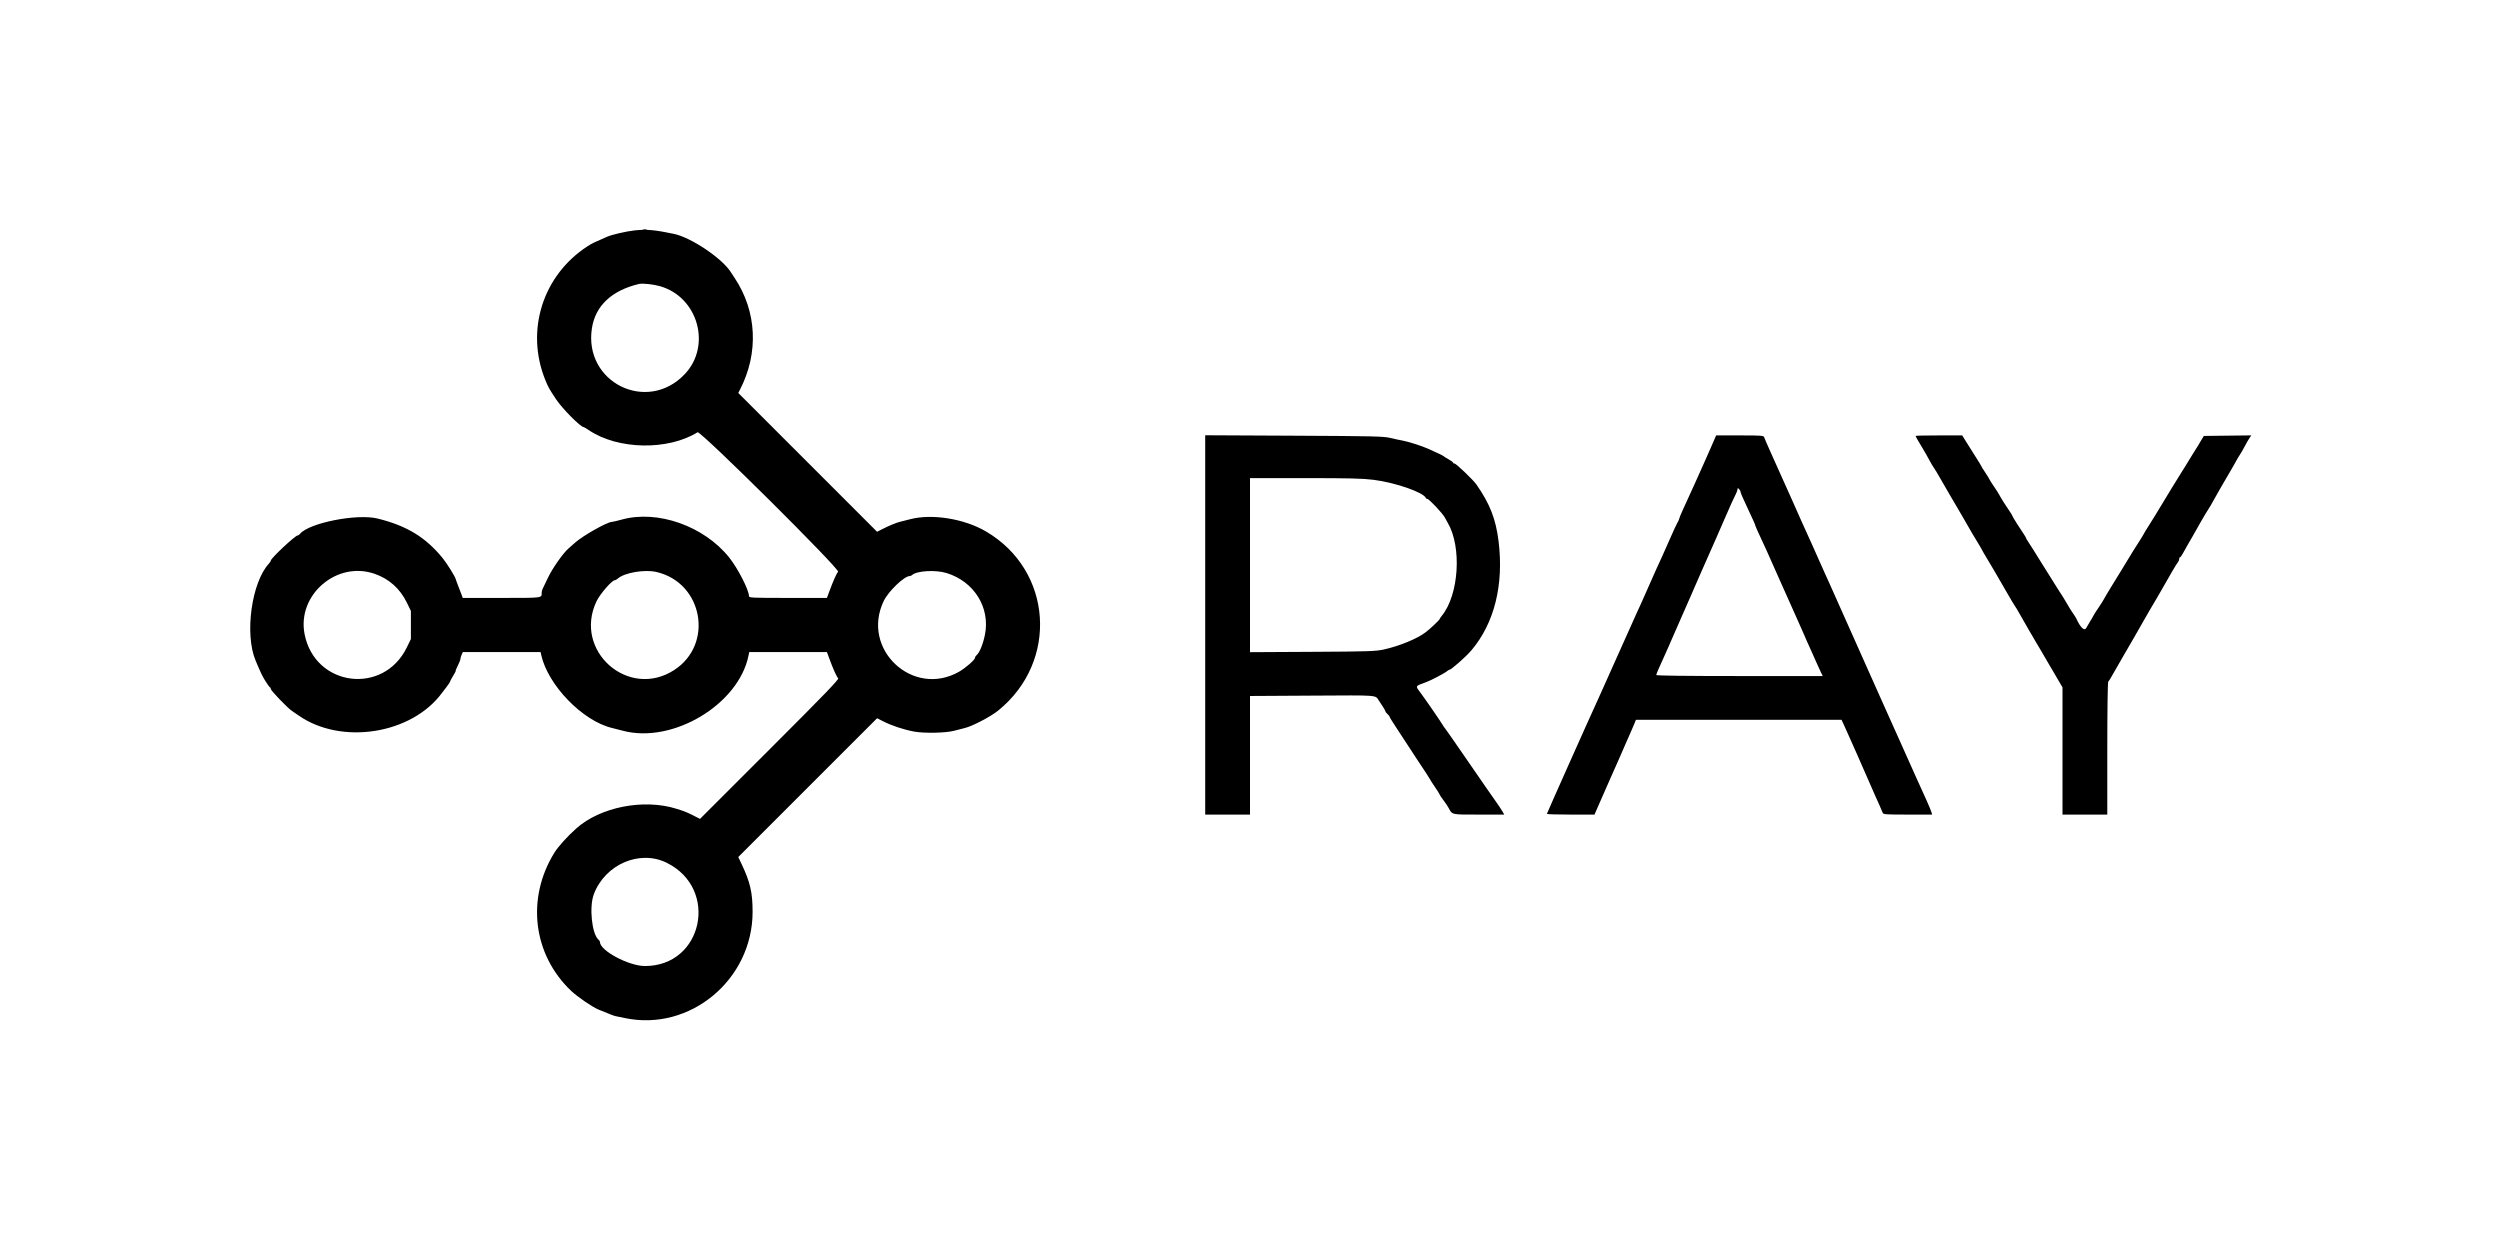
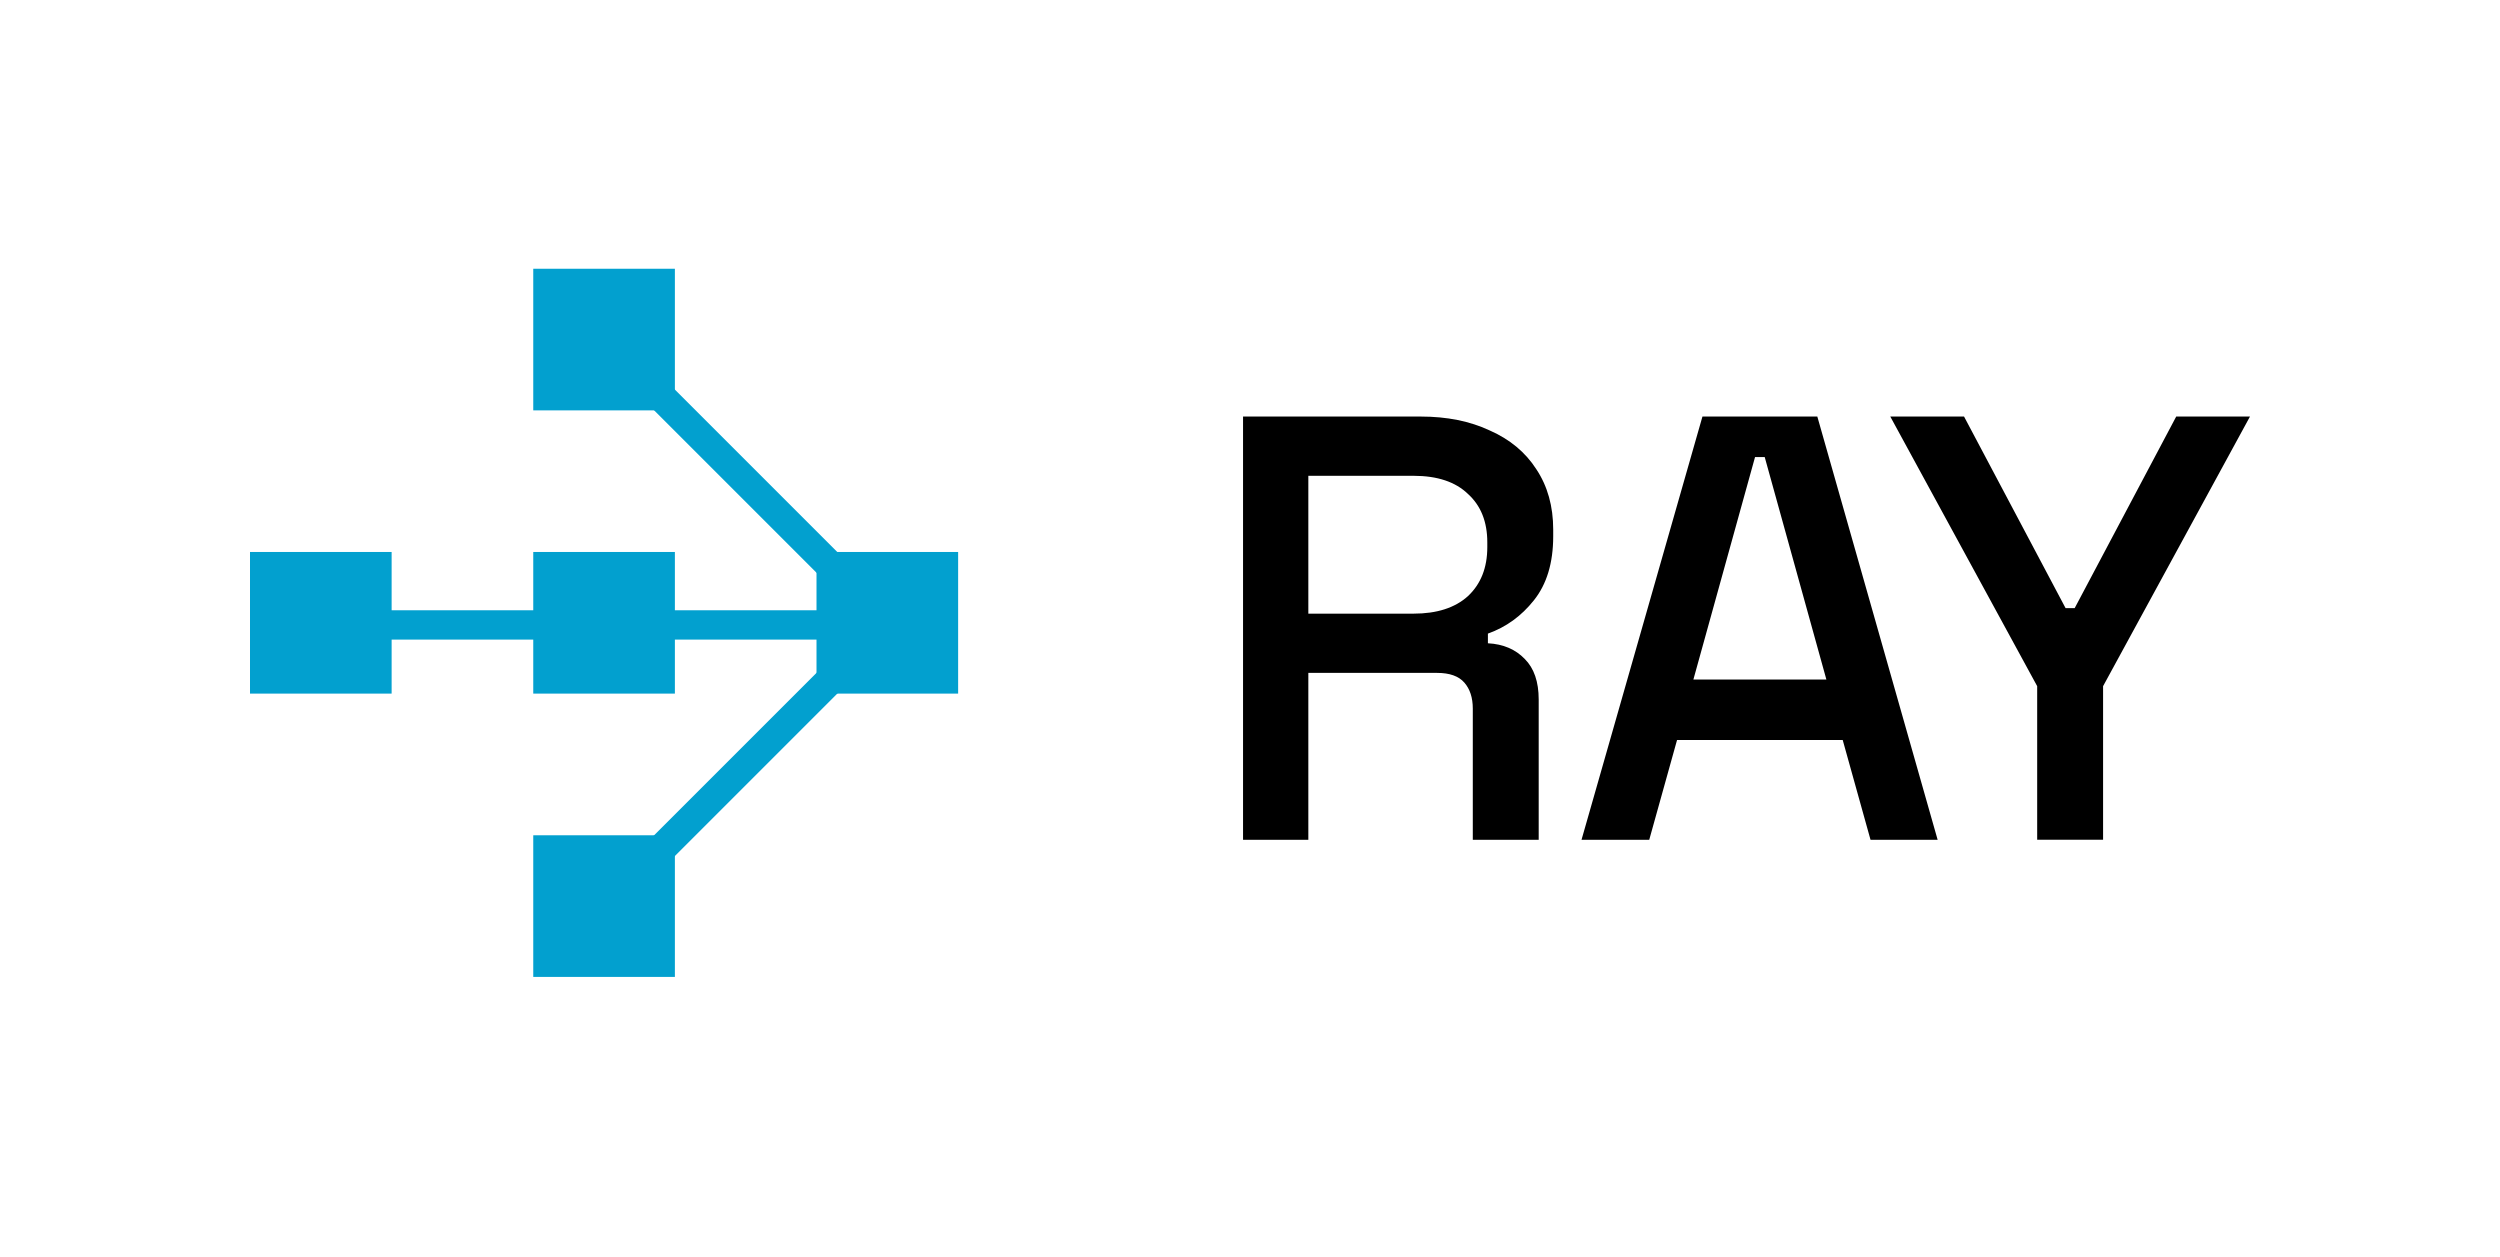
- <svg xmlns="http://www.w3.org/2000/svg" id="svg" version="1.1" viewBox="0, 0, 400,200.135">
-   <g id="g1">
-     <path id="ray-text" d="m 102.875,36.782 c 0.16,0.041 0.423,0.041 0.583,0 0.161,-0.042 0.029,-0.077 -0.291,-0.077 -0.321,0 -0.452,0.035 -0.292,0.077 m 89.958,63.206 v 30.345 h 3.584 3.583 v -9.487 -9.487 l 9.958,-0.059 c 10.822,-0.064 10.056,-0.121 10.664,0.804 0.113,0.172 0.394,0.597 0.625,0.945 0.231,0.348 0.42,0.693 0.42,0.766 0,0.073 0.15,0.269 0.333,0.435 0.183,0.166 0.333,0.358 0.333,0.427 0,0.069 0.366,0.676 0.814,1.349 0.925,1.393 2.687,4.088 2.936,4.493 0.092,0.149 0.312,0.486 0.489,0.751 1.348,2.013 2.261,3.416 2.261,3.474 0,0.038 0.338,0.561 0.75,1.164 0.413,0.602 0.755,1.151 0.761,1.219 0.006,0.067 0.267,0.46 0.58,0.873 0.313,0.412 0.692,0.975 0.843,1.25 0.622,1.138 0.378,1.083 4.846,1.083 h 4.062 l -0.254,-0.458 c -0.139,-0.252 -0.677,-1.058 -1.196,-1.792 -1.001,-1.416 -1.194,-1.694 -5.308,-7.666 -1.452,-2.109 -2.684,-3.871 -2.737,-3.917 -0.053,-0.046 -0.172,-0.213 -0.263,-0.372 -0.326,-0.563 -2.842,-4.226 -3.541,-5.154 -0.969,-1.287 -1.025,-1.162 0.832,-1.838 0.726,-0.263 2.976,-1.446 3.305,-1.737 0.145,-0.128 0.319,-0.232 0.388,-0.232 0.287,0 2.659,-2.095 3.515,-3.105 3.686,-4.345 5.22,-10.506 4.352,-17.484 -0.442,-3.559 -1.381,-5.956 -3.555,-9.078 -0.491,-0.706 -3.235,-3.333 -3.481,-3.333 -0.128,0 -0.232,-0.062 -0.232,-0.136 0,-0.075 -0.319,-0.313 -0.708,-0.53 -0.39,-0.216 -0.746,-0.439 -0.792,-0.496 -0.077,-0.096 -1.012,-0.546 -2.532,-1.218 -1.038,-0.459 -3.173,-1.141 -4.051,-1.293 -0.459,-0.08 -1.359,-0.273 -2,-0.429 -1.04,-0.253 -2.711,-0.292 -15.375,-0.353 l -14.209,-0.07 v 30.346 m 80.935,-28.446 c -0.448,1.031 -1.004,2.287 -1.235,2.791 -0.396,0.861 -0.579,1.27 -1.363,3.038 -0.403,0.911 -1.14,2.528 -1.903,4.177 -0.33,0.714 -0.6,1.373 -0.6,1.464 0,0.092 -0.107,0.333 -0.238,0.536 -0.13,0.203 -0.661,1.344 -1.179,2.535 -0.519,1.192 -1.085,2.467 -1.258,2.834 -0.464,0.979 -1.328,2.9 -2.324,5.166 -1.025,2.334 -1.477,3.34 -1.759,3.917 -0.113,0.229 -1.423,3.154 -2.913,6.5 -1.49,3.346 -2.951,6.608 -3.248,7.25 -1.302,2.818 -8.248,18.378 -8.248,18.475 0,0.06 1.714,0.108 3.808,0.108 h 3.809 l 1.04,-2.375 c 0.573,-1.306 1.191,-2.712 1.374,-3.125 0.183,-0.412 0.483,-1.087 0.665,-1.5 0.183,-0.412 0.467,-1.05 0.63,-1.416 0.164,-0.367 0.656,-1.492 1.093,-2.5 0.437,-1.009 0.93,-2.134 1.097,-2.5 0.166,-0.367 0.399,-0.911 0.517,-1.209 l 0.215,-0.541 h 16.448 16.447 l 0.369,0.791 c 0.203,0.436 0.464,1.017 0.581,1.292 0.209,0.494 1.042,2.363 1.485,3.333 0.21,0.46 2.5,5.679 2.998,6.834 0.118,0.275 0.406,0.912 0.638,1.416 0.232,0.504 0.465,1.048 0.516,1.209 0.085,0.267 0.426,0.291 4.003,0.291 h 3.91 l -0.137,-0.458 c -0.122,-0.41 -1.026,-2.462 -2.331,-5.292 -0.254,-0.55 -1.531,-3.4 -2.838,-6.333 -1.307,-2.933 -2.618,-5.858 -2.913,-6.5 -0.412,-0.894 -5.399,-12.071 -8.292,-18.583 -0.183,-0.413 -0.473,-1.05 -0.644,-1.417 -0.324,-0.694 -1.063,-2.353 -1.56,-3.5 -0.159,-0.367 -0.427,-0.967 -0.595,-1.333 -0.867,-1.885 -2.251,-4.97 -2.916,-6.5 -0.195,-0.45 -0.423,-0.958 -1.421,-3.167 -0.166,-0.367 -0.502,-1.117 -0.747,-1.667 -0.63,-1.413 -1.07,-2.395 -1.419,-3.166 -0.652,-1.443 -0.97,-2.18 -1.059,-2.459 -0.086,-0.266 -0.421,-0.291 -3.891,-0.291 h -3.798 l -0.814,1.875 M 306.5,69.745 c 0,0.096 0.45,0.894 1.132,2.005 0.281,0.458 0.75,1.283 1.042,1.833 0.293,0.55 0.625,1.113 0.738,1.25 0.114,0.138 0.649,1.029 1.189,1.982 0.54,0.952 1.147,2.002 1.348,2.333 0.201,0.331 0.669,1.127 1.04,1.769 0.372,0.641 0.874,1.504 1.117,1.916 0.452,0.769 0.799,1.371 1.408,2.446 0.19,0.337 0.586,0.993 0.878,1.458 0.293,0.466 0.625,1.034 0.738,1.263 0.113,0.229 0.393,0.717 0.622,1.083 0.229,0.367 0.735,1.218 1.124,1.891 0.389,0.673 0.857,1.477 1.041,1.787 0.183,0.31 0.775,1.334 1.316,2.276 0.541,0.942 1.066,1.817 1.167,1.944 0.101,0.127 0.446,0.704 0.767,1.282 0.32,0.579 0.948,1.675 1.393,2.436 0.446,0.762 0.963,1.647 1.149,1.968 0.186,0.32 0.476,0.808 0.644,1.083 0.168,0.275 0.497,0.837 0.73,1.25 0.234,0.412 0.563,0.975 0.731,1.25 0.168,0.275 0.456,0.763 0.64,1.083 0.183,0.321 0.607,1.046 0.94,1.612 l 0.606,1.028 v 10.18 10.18 h 3.583 3.584 v -10.55 c 0,-6.074 0.064,-10.617 0.151,-10.708 0.083,-0.087 0.32,-0.458 0.528,-0.825 0.869,-1.535 1.109,-1.954 1.881,-3.277 1.098,-1.882 1.383,-2.373 1.773,-3.056 0.183,-0.321 0.473,-0.827 0.644,-1.125 0.171,-0.298 0.587,-1.029 0.926,-1.625 0.338,-0.596 0.683,-1.196 0.765,-1.334 0.428,-0.714 1.259,-2.124 1.424,-2.416 0.186,-0.329 0.612,-1.07 1.22,-2.125 0.172,-0.298 0.634,-1.104 1.027,-1.792 0.393,-0.687 0.815,-1.368 0.938,-1.513 0.122,-0.145 0.223,-0.389 0.223,-0.542 0,-0.153 0.061,-0.278 0.137,-0.278 0.075,0 0.302,-0.319 0.503,-0.709 0.202,-0.389 0.551,-1.008 0.775,-1.375 0.225,-0.366 0.551,-0.929 0.724,-1.25 0.63,-1.167 2.234,-3.927 2.52,-4.336 0.161,-0.23 0.547,-0.889 0.858,-1.462 0.312,-0.574 0.732,-1.323 0.935,-1.664 0.203,-0.342 0.561,-0.959 0.796,-1.371 0.234,-0.413 0.585,-1.013 0.779,-1.333 0.325,-0.538 0.934,-1.61 1.374,-2.417 0.1,-0.183 0.267,-0.446 0.371,-0.583 0.103,-0.138 0.425,-0.7 0.715,-1.25 0.29,-0.55 0.647,-1.171 0.793,-1.379 l 0.265,-0.378 -3.801,0.045 -3.801,0.045 -0.3,0.5 c -0.165,0.275 -0.455,0.762 -0.644,1.083 -0.189,0.321 -0.565,0.921 -0.835,1.334 -0.27,0.412 -0.569,0.9 -0.664,1.083 -0.096,0.183 -0.395,0.671 -0.665,1.083 -0.27,0.413 -0.645,1.013 -0.834,1.334 -0.189,0.32 -0.49,0.808 -0.668,1.083 -0.178,0.275 -0.479,0.762 -0.669,1.083 -0.19,0.321 -0.712,1.184 -1.159,1.917 -0.448,0.733 -1.086,1.783 -1.417,2.333 -0.332,0.55 -0.824,1.338 -1.093,1.75 -0.27,0.413 -0.542,0.863 -0.605,1 -0.064,0.138 -0.427,0.738 -0.807,1.334 -0.38,0.596 -0.834,1.308 -1.009,1.583 -0.175,0.275 -0.402,0.65 -0.503,0.833 -0.102,0.184 -0.696,1.159 -1.321,2.167 -0.625,1.008 -1.316,2.133 -1.536,2.5 -0.219,0.367 -0.584,0.967 -0.81,1.333 -0.226,0.367 -0.461,0.777 -0.523,0.911 -0.061,0.134 -0.42,0.696 -0.797,1.25 -0.378,0.553 -0.737,1.118 -0.799,1.256 -0.061,0.138 -0.3,0.55 -0.531,0.917 -0.23,0.366 -0.507,0.837 -0.615,1.046 -0.292,0.563 -0.932,-0.03 -1.58,-1.463 -0.063,-0.138 -0.27,-0.473 -0.461,-0.747 -0.39,-0.556 -0.504,-0.738 -1.098,-1.753 -0.559,-0.954 -0.693,-1.171 -1.084,-1.754 -0.183,-0.274 -0.422,-0.647 -0.531,-0.83 -0.109,-0.183 -0.695,-1.12 -1.302,-2.083 -0.607,-0.962 -1.193,-1.897 -1.302,-2.077 -0.534,-0.884 -1.693,-2.723 -1.97,-3.124 -0.171,-0.249 -0.311,-0.495 -0.311,-0.549 0,-0.053 -0.141,-0.3 -0.312,-0.548 C 323.21,84.6 322,82.674 322,82.582 c 0,-0.053 -0.139,-0.299 -0.309,-0.547 -0.761,-1.11 -1.663,-2.54 -1.81,-2.868 -0.061,-0.138 -0.435,-0.724 -0.83,-1.303 -0.395,-0.578 -0.718,-1.088 -0.718,-1.133 0,-0.044 -0.3,-0.532 -0.666,-1.084 C 317.3,75.095 317,74.611 317,74.571 c 0,-0.039 -0.356,-0.628 -0.792,-1.308 -0.435,-0.681 -1.12,-1.768 -1.522,-2.417 l -0.731,-1.179 h -3.727 c -2.051,0 -3.728,0.035 -3.728,0.078 m -86.75,7.023 c 3.486,0.433 8.055,2.022 8.389,2.917 0.03,0.081 0.138,0.148 0.239,0.148 0.278,0 2.413,2.27 2.792,2.969 0.184,0.338 0.399,0.727 0.48,0.865 2.258,3.865 1.774,11.495 -0.942,14.836 -0.206,0.254 -0.375,0.504 -0.375,0.556 0,0.13 -1.451,1.504 -2.196,2.079 -1.372,1.059 -4.274,2.252 -6.804,2.797 -1.265,0.272 -2.482,0.311 -11.375,0.359 L 200,104.348 V 90.424 76.5 l 8.792,-0.001 c 7.089,0 9.211,0.052 10.958,0.269 m 58.745,1.979 c 0.003,0.09 0.235,0.653 0.516,1.25 0.281,0.598 0.662,1.424 0.846,1.836 0.185,0.413 0.48,1.05 0.656,1.417 0.177,0.367 0.321,0.719 0.321,0.783 -10e-4,0.101 0.437,1.075 1.82,4.05 0.17,0.367 1.189,2.654 2.263,5.084 1.075,2.429 2.18,4.904 2.456,5.5 0.276,0.596 0.76,1.683 1.075,2.416 0.581,1.349 0.792,1.826 1.478,3.334 0.209,0.458 0.542,1.208 0.74,1.666 0.198,0.459 0.498,1.115 0.666,1.459 l 0.307,0.625 h -13.32 c -8.524,0 -13.319,-0.059 -13.319,-0.163 0,-0.089 0.164,-0.52 0.365,-0.958 0.622,-1.356 1.332,-2.938 1.572,-3.504 0.126,-0.298 0.337,-0.786 0.469,-1.084 0.131,-0.298 0.814,-1.854 1.517,-3.458 0.704,-1.604 1.411,-3.217 1.573,-3.583 0.161,-0.367 0.406,-0.93 0.544,-1.25 0.137,-0.321 0.794,-1.821 1.459,-3.334 1.615,-3.672 1.781,-4.049 2.154,-4.875 0.175,-0.389 0.674,-1.533 1.108,-2.541 0.937,-2.177 1.685,-3.833 2.006,-4.443 0.128,-0.243 0.233,-0.576 0.233,-0.74 0,-0.333 0.484,0.168 0.495,0.513" />
-     <path id="ray-logo" d="m 101.476,36.871 c -1.303,0.145 -3.55,0.666 -4.332,1.004 -2.044,0.884 -2.472,1.092 -3.144,1.529 -7.177,4.661 -9.961,13.497 -6.746,21.409 0.465,1.144 0.582,1.352 1.707,3.057 0.986,1.494 3.928,4.463 4.424,4.463 0.054,0 0.429,0.223 0.832,0.496 4.639,3.13 12.64,3.283 17.395,0.332 0.457,-0.284 22.892,21.99 22.486,22.327 -0.218,0.181 -0.803,1.491 -1.437,3.22 l -0.352,0.959 h -6.238 c -5.795,0 -6.238,-0.021 -6.238,-0.288 0,-0.977 -1.759,-4.418 -3.151,-6.165 -4.027,-5.051 -11.482,-7.68 -17.226,-6.075 -0.711,0.198 -1.405,0.361 -1.542,0.361 -0.745,0 -4.681,2.22 -5.914,3.336 -0.321,0.291 -0.792,0.706 -1.046,0.923 -0.855,0.728 -2.606,3.23 -3.29,4.701 -0.372,0.801 -0.749,1.587 -0.837,1.746 -0.088,0.159 -0.16,0.434 -0.16,0.611 0,0.888 0.287,0.85 -6.415,0.85 H 74.04 l -0.198,-0.542 c -0.108,-0.298 -0.347,-0.917 -0.531,-1.375 -0.183,-0.458 -0.358,-0.946 -0.389,-1.083 -0.087,-0.39 -1.399,-2.503 -2.064,-3.324 -2.725,-3.366 -5.769,-5.225 -10.441,-6.377 -3.309,-0.816 -10.96,0.695 -12.419,2.453 -0.113,0.136 -0.278,0.248 -0.367,0.248 -0.392,0 -4.298,3.657 -4.298,4.024 0,0.086 -0.131,0.297 -0.291,0.469 -2.793,2.998 -3.936,11.297 -2.141,15.549 0.844,1.999 1.072,2.472 1.583,3.291 0.314,0.504 0.634,0.942 0.711,0.972 0.076,0.031 0.138,0.154 0.138,0.274 0,0.246 2.689,3.043 3.334,3.468 0.229,0.151 0.716,0.486 1.083,0.744 6.843,4.811 18.162,3.018 23.001,-3.643 0.093,-0.128 0.412,-0.542 0.709,-0.922 0.297,-0.38 0.54,-0.747 0.54,-0.815 0,-0.069 0.224,-0.489 0.498,-0.935 0.275,-0.445 0.461,-0.81 0.414,-0.81 -0.046,0 0.104,-0.372 0.335,-0.827 0.231,-0.456 0.42,-0.94 0.42,-1.076 0,-0.136 0.087,-0.439 0.193,-0.672 l 0.194,-0.425 h 6.22 6.22 l 0.101,0.459 c 1.063,4.828 6.623,10.565 11.322,11.682 0.366,0.087 1.154,0.288 1.75,0.446 7.975,2.118 18.533,-4.211 20.101,-12.05 l 0.107,-0.537 h 6.217 6.217 l 0.352,0.959 c 0.642,1.751 1.22,3.04 1.447,3.228 0.178,0.148 -2.094,2.503 -10.941,11.344 l -11.165,11.158 -0.793,-0.404 c -1.29,-0.658 -1.561,-0.769 -2.959,-1.21 -5.239,-1.651 -12.178,-0.296 -16.032,3.131 -1.412,1.256 -2.907,2.908 -3.508,3.878 -4.539,7.323 -3.445,16.326 2.69,22.138 0.992,0.939 3.39,2.578 4.35,2.972 1.875,0.771 2.482,1.005 2.729,1.053 0.149,0.03 0.849,0.174 1.556,0.32 10.388,2.155 20.37,-6.164 20.38,-16.983 0.002,-3.118 -0.379,-4.767 -1.788,-7.728 l -0.505,-1.061 11.107,-11.106 11.107,-11.105 0.873,0.447 c 1.444,0.739 3.341,1.372 5.068,1.691 1.606,0.297 5.042,0.225 6.39,-0.134 0.595,-0.159 1.37,-0.358 1.72,-0.442 1.198,-0.288 4.129,-1.822 5.32,-2.786 9.711,-7.857 8.716,-22.425 -1.957,-28.665 -3.504,-2.048 -8.663,-2.872 -12.167,-1.942 -0.55,0.146 -1.262,0.327 -1.583,0.403 -0.614,0.144 -1.774,0.627 -2.958,1.232 l -0.709,0.362 -11.105,-11.105 -11.105,-11.106 0.289,-0.561 c 3.009,-5.83 2.687,-12.491 -0.861,-17.825 -0.257,-0.386 -0.543,-0.821 -0.634,-0.965 -1.398,-2.203 -6.344,-5.524 -9.084,-6.099 -3.096,-0.651 -4.424,-0.766 -6.357,-0.551 m 4.095,8.912 c 6.101,1.712 8.316,9.521 3.993,14.078 -6.028,6.355 -16.205,1.325 -14.858,-7.345 0.559,-3.597 3.168,-6.047 7.544,-7.084 0.546,-0.13 2.249,0.05 3.321,0.351 M 59.946,91.812 c 2.314,0.806 4.061,2.37 5.152,4.615 l 0.644,1.323 v 2.25 2.25 l -0.648,1.332 c -3.748,7.711 -14.726,6.286 -16.362,-2.124 -1.223,-6.284 5.142,-11.76 11.214,-9.646 M 105,91.512 c 7.468,1.695 9.27,11.549 2.87,15.694 -7.325,4.746 -16.184,-3.082 -12.434,-10.986 0.56,-1.179 2.473,-3.387 2.935,-3.387 0.102,0 0.312,-0.113 0.465,-0.252 1.043,-0.944 4.259,-1.502 6.164,-1.069 m 46.441,0.171 c 4.417,1.35 7.025,5.54 6.148,9.877 -0.306,1.514 -0.863,2.879 -1.336,3.271 -0.139,0.116 -0.253,0.306 -0.253,0.424 0,0.307 -1.541,1.65 -2.554,2.224 -7.406,4.199 -15.743,-3.631 -12.051,-11.318 0.752,-1.565 3.286,-3.994 4.167,-3.994 0.112,0 0.276,-0.069 0.363,-0.153 0.713,-0.687 3.754,-0.87 5.516,-0.331 m -44.774,46.358 c 8.432,4.162 5.806,16.556 -3.5,16.523 C 100.595,154.555 96,152.103 96,150.74 c 0,-0.11 -0.106,-0.287 -0.236,-0.395 -1.065,-0.884 -1.517,-5.232 -0.754,-7.262 1.796,-4.781 7.334,-7.176 11.657,-5.042" />
-   </g>
+ <svg xmlns="http://www.w3.org/2000/svg" width="400" height="201" viewBox="0 0 400 201">
+   <path id="ray-text" d="M325.949 134.356V109.785L302.442 66.641H314.244L330.495 97.306H331.946L348.198 66.641H360L336.493 109.785V134.356H325.949ZM253.043 134.364L272.391 66.648H290.771L310.021 134.364H299.283L294.834 118.402H268.328L263.878 134.364H253.043ZM270.94 108.728H292.222L282.354 73.129H280.807L270.94 108.728ZM198.887 134.364V66.648H227.327C231.519 66.648 235.195 67.39 238.355 68.873C241.58 70.292 244.063 72.356 245.804 75.064C247.61 77.773 248.513 80.997 248.513 84.738V85.802C248.513 90.058 247.481 93.476 245.417 96.056C243.418 98.571 240.967 100.345 238.065 101.376V102.924C240.516 103.053 242.483 103.892 243.966 105.439C245.449 106.923 246.191 109.083 246.191 111.921V134.364H235.647V113.372C235.647 111.631 235.195 110.244 234.292 109.212C233.39 108.18 231.938 107.664 229.939 107.664H209.334V134.364H198.887ZM209.334 98.184H226.166C229.907 98.184 232.809 97.249 234.873 95.379C236.937 93.444 237.968 90.832 237.968 87.543V86.769C237.968 83.48 236.937 80.9 234.873 79.03C232.874 77.096 229.971 76.128 226.166 76.128H209.334V98.184Z" fill="black" />
+   <path fill-rule="evenodd" clip-rule="evenodd" d="M143.63 101.311L98.309 146.632L94.99 143.313L140.311 97.993L143.63 101.311ZM141.953 102.334L51.445 102.334V97.641L141.953 97.641V102.334ZM94.992 55.986L140.313 101.307L143.631 97.989L98.311 52.668L94.992 55.986Z" fill="#02A0CF" />
+   <path d="M40 88.316H62.66V110.977H40V88.316ZM85.321 88.316H107.981V110.977H85.321V88.316ZM85.321 43H107.981V65.66H85.321V43ZM85.321 133.645H107.981V156.306H85.321V133.645ZM130.641 88.316H153.301V110.977H130.641V88.316Z" fill="#02A0CF" />
</svg>
